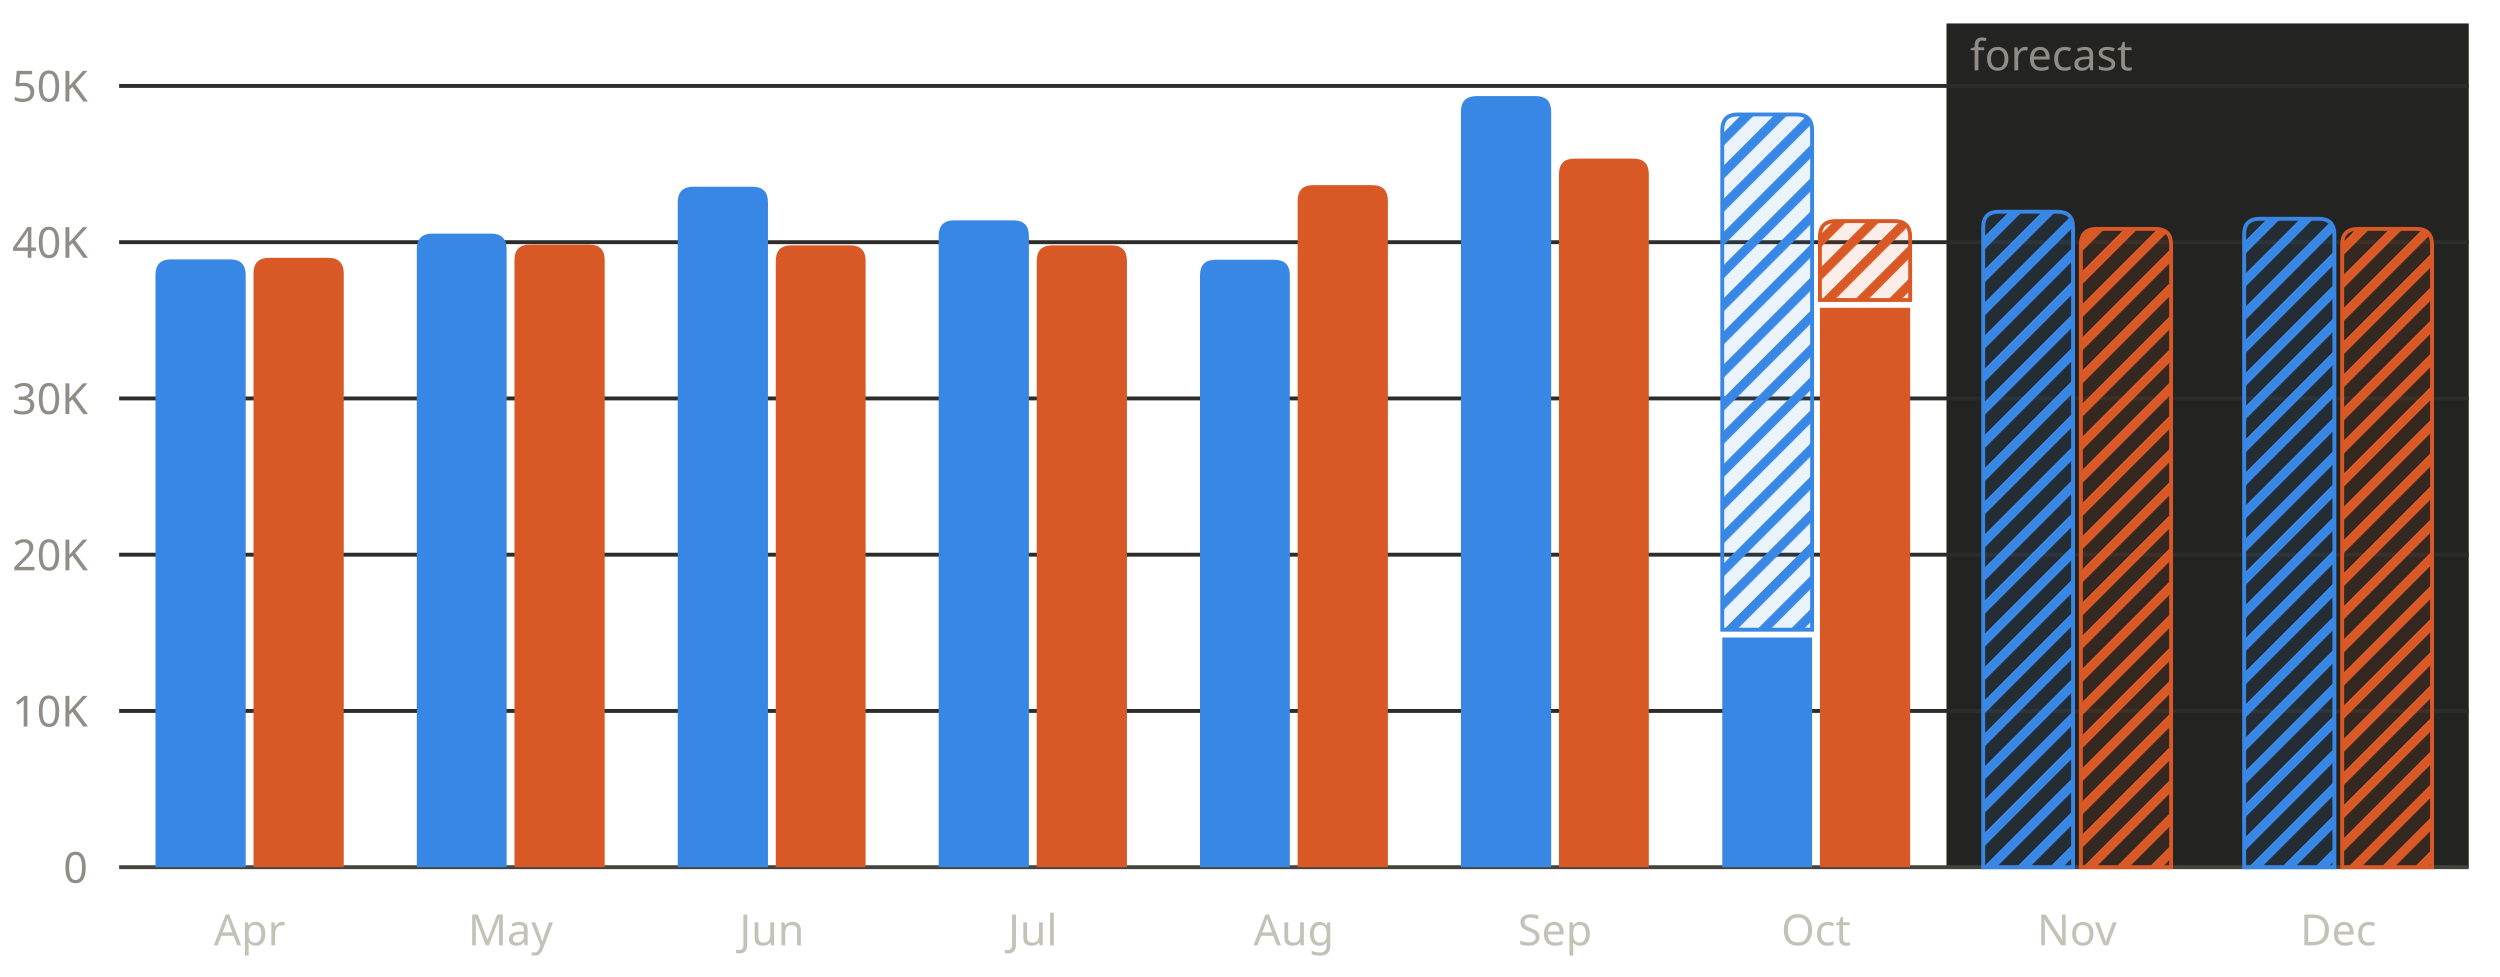
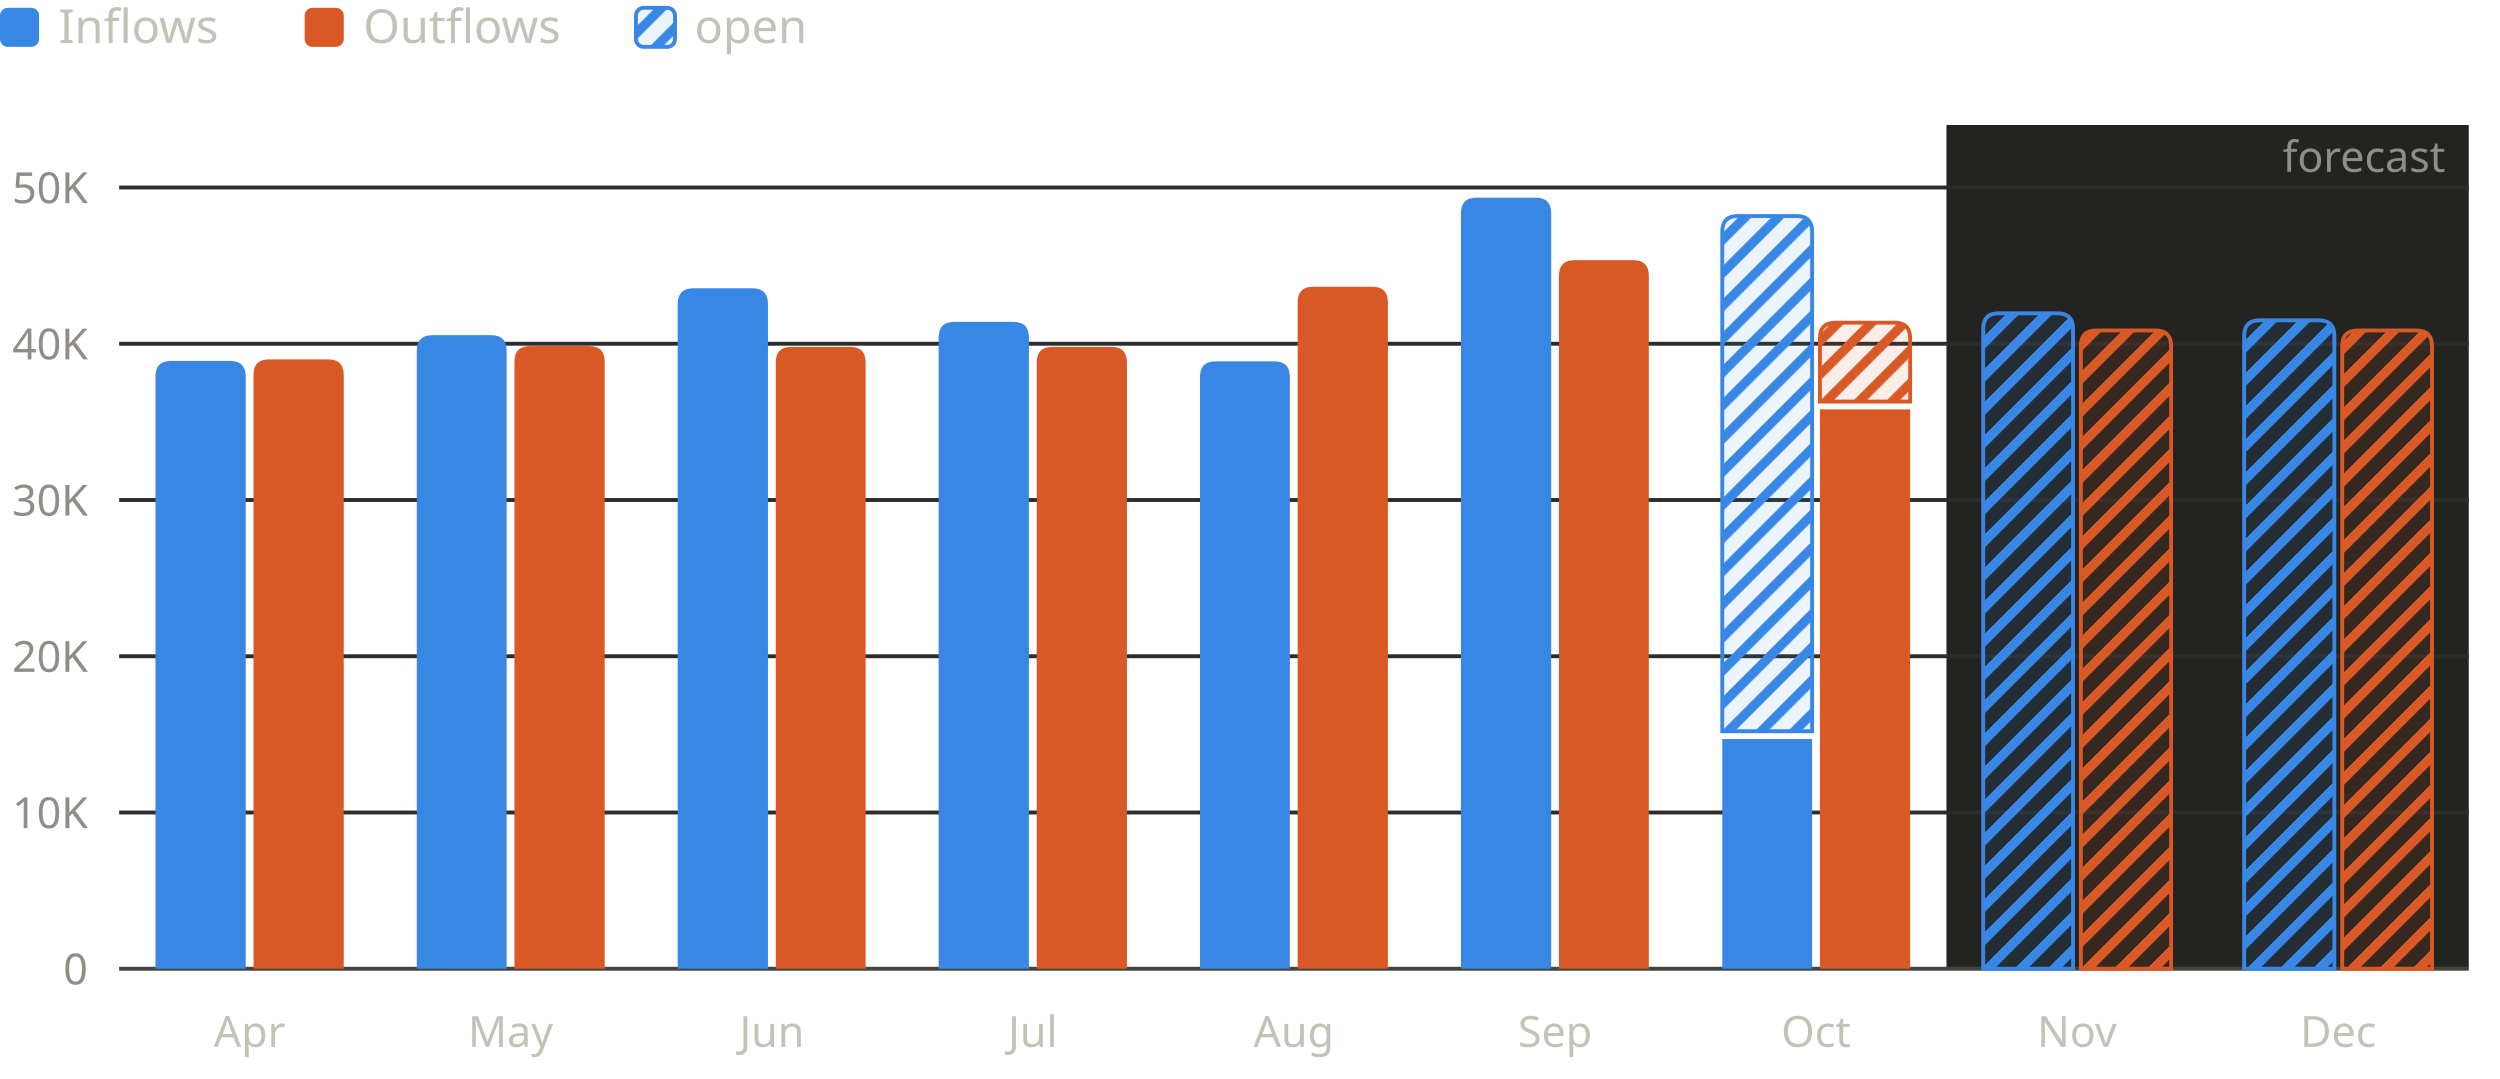
- <svg xmlns="http://www.w3.org/2000/svg" class="bareink" viewBox="0 0 640 250" width="640" height="250" role="img" aria-label="Inflows and outflows move together, near $40k a month" font-family="system-ui,sans-serif" font-size="11" fill="#8f8d86" style="overflow:visible;max-width:100%;height:auto">
+ <svg xmlns="http://www.w3.org/2000/svg" class="bareink" viewBox="0 0 640 276" width="640" height="276" role="img" aria-label="Inflows and outflows move together, near $40k a month" font-family="system-ui,sans-serif" font-size="11" fill="#8f8d86" style="overflow:visible;max-width:100%;height:auto">
  <defs>
    <pattern id="biiheghus1" patternUnits="userSpaceOnUse" width="6" height="6" patternTransform="rotate(45)">
      <rect width="6" height="6" fill="#3987e5" fill-opacity="0.1" />
      <rect width="2.4" height="6" fill="#3987e5" />
    </pattern>
    <pattern id="biiheghus2" patternUnits="userSpaceOnUse" width="6" height="6" patternTransform="rotate(45)">
      <rect width="6" height="6" fill="#d95926" fill-opacity="0.1" />
      <rect width="2.4" height="6" fill="#d95926" />
    </pattern>
  </defs>
-   <rect x="498.3" y="6" width="133.7" height="216" fill="#232321" />
-   <text x="504.3" y="18">forecast</text>
-   <line x1="30.5" x2="632" y1="222" y2="222" stroke="#44443f" />
-   <text x="22.5" y="226" text-anchor="end">0</text>
-   <line x1="30.5" x2="632" y1="182" y2="182" stroke="#2c2c2a" />
-   <text x="22.5" y="186" text-anchor="end">10K</text>
-   <line x1="30.5" x2="632" y1="142" y2="142" stroke="#2c2c2a" />
-   <text x="22.5" y="146" text-anchor="end">20K</text>
-   <line x1="30.5" x2="632" y1="102" y2="102" stroke="#2c2c2a" />
-   <text x="22.5" y="106" text-anchor="end">30K</text>
-   <line x1="30.5" x2="632" y1="62" y2="62" stroke="#2c2c2a" />
-   <text x="22.5" y="66" text-anchor="end">40K</text>
-   <line x1="30.5" x2="632" y1="22" y2="22" stroke="#2c2c2a" />
-   <text x="22.5" y="26" text-anchor="end">50K</text>
-   <path d="M43.8,66.4H58.9Q62.9,66.4 62.9,70.4V222H39.8V70.4Q39.8,66.4 43.8,66.4Z" fill="#3987e5" />
-   <path d="M68.9,66H84Q88,66 88,70V222H64.9V70Q64.9,66 68.9,66Z" fill="#d95926" />
-   <text x="63.9" y="242" text-anchor="middle" fill="#c3c2b7">Apr</text>
-   <rect x="30.5" y="22" width="66.8" height="200" fill="transparent" tabindex="0" data-i="0" />
-   <path d="M110.7,59.8H125.7Q129.7,59.8 129.7,63.8V222H106.7V63.8Q106.7,59.8 110.7,59.8Z" fill="#3987e5" />
-   <path d="M135.7,62.6H150.8Q154.8,62.6 154.8,66.6V222H131.7V66.6Q131.7,62.6 135.7,62.6Z" fill="#d95926" />
-   <text x="130.7" y="242" text-anchor="middle" fill="#c3c2b7">May</text>
-   <rect x="97.3" y="22" width="66.8" height="200" fill="transparent" tabindex="0" data-i="1" />
-   <path d="M177.5,47.8H192.6Q196.6,47.8 196.6,51.8V222H173.5V51.8Q173.5,47.8 177.5,47.8Z" fill="#3987e5" />
-   <path d="M202.6,62.8H217.6Q221.6,62.8 221.6,66.8V222H198.6V66.8Q198.6,62.8 202.6,62.8Z" fill="#d95926" />
-   <text x="197.6" y="242" text-anchor="middle" fill="#c3c2b7">Jun</text>
-   <rect x="164.2" y="22" width="66.8" height="200" fill="transparent" tabindex="0" data-i="2" />
-   <path d="M244.3,56.4H259.4Q263.4,56.4 263.4,60.4V222H240.3V60.4Q240.3,56.4 244.3,56.4Z" fill="#3987e5" />
-   <path d="M269.4,62.8H284.5Q288.5,62.8 288.5,66.8V222H265.4V66.8Q265.4,62.8 269.4,62.8Z" fill="#d95926" />
-   <text x="264.4" y="242" text-anchor="middle" fill="#c3c2b7">Jul</text>
-   <rect x="231" y="22" width="66.8" height="200" fill="transparent" tabindex="0" data-i="3" />
-   <path d="M311.2,66.5H326.2Q330.2,66.5 330.2,70.5V222H307.2V70.5Q307.2,66.5 311.2,66.5Z" fill="#3987e5" />
-   <path d="M336.2,47.4H351.3Q355.3,47.4 355.3,51.4V222H332.2V51.4Q332.2,47.4 336.2,47.4Z" fill="#d95926" />
-   <text x="331.2" y="242" text-anchor="middle" fill="#c3c2b7">Aug</text>
-   <rect x="297.8" y="22" width="66.8" height="200" fill="transparent" tabindex="0" data-i="4" />
-   <path d="M378,24.6H393.1Q397.1,24.6 397.1,28.6V222H374V28.6Q374,24.6 378,24.6Z" fill="#3987e5" />
-   <path d="M403.1,40.6H418.1Q422.1,40.6 422.1,44.6V222H399.1V44.6Q399.1,40.6 403.1,40.6Z" fill="#d95926" />
-   <text x="398.1" y="242" text-anchor="middle" fill="#c3c2b7">Sep</text>
-   <rect x="364.7" y="22" width="66.8" height="200" fill="transparent" tabindex="0" data-i="5" />
-   <path d="M440.9,163.2H463.9V222H440.9V163.2Z" fill="#3987e5" />
-   <path d="M444.9,29.3H459.9Q463.9,29.3 463.9,33.3V161.2H440.9V33.3Q440.9,29.3 444.9,29.3Z" fill="url(#biiheghus1)" stroke="#3987e5" />
-   <path d="M465.9,78.8H489V222H465.9V78.8Z" fill="#d95926" />
-   <path d="M469.9,56.6H485Q489,56.6 489,60.6V76.8H465.9V60.6Q465.9,56.6 469.9,56.6Z" fill="url(#biiheghus2)" stroke="#d95926" />
-   <text x="464.9" y="242" text-anchor="middle" fill="#c3c2b7">Oct</text>
-   <rect x="431.5" y="22" width="66.8" height="200" fill="transparent" tabindex="0" data-i="6" />
-   <path d="M511.7,54.2H526.7Q530.7,54.2 530.7,58.2V222H507.7V58.2Q507.7,54.2 511.7,54.2Z" fill="url(#biiheghus1)" stroke="#3987e5" />
-   <path d="M536.7,58.6H551.8Q555.8,58.6 555.8,62.6V222H532.7V62.6Q532.7,58.6 536.7,58.6Z" fill="url(#biiheghus2)" stroke="#d95926" />
-   <text x="531.7" y="242" text-anchor="middle" fill="#c3c2b7">Nov</text>
-   <rect x="498.3" y="22" width="66.8" height="200" fill="transparent" tabindex="0" data-i="7" />
-   <path d="M578.5,56H593.6Q597.6,56 597.6,60V222H574.5V60Q574.5,56 578.5,56Z" fill="url(#biiheghus1)" stroke="#3987e5" />
-   <path d="M603.6,58.6H618.6Q622.6,58.6 622.6,62.6V222H599.6V62.6Q599.6,58.6 603.6,58.6Z" fill="url(#biiheghus2)" stroke="#d95926" />
-   <text x="598.6" y="242" text-anchor="middle" fill="#c3c2b7">Dec</text>
-   <rect x="565.2" y="22" width="66.8" height="200" fill="transparent" tabindex="0" data-i="8" />
+   <rect x="0" y="2" width="10" height="10" rx="2" fill="#3987e5" />
+   <text x="15" y="11" font-size="12" fill="#c3c2b7">Inflows</text>
+   <rect x="78" y="2" width="10" height="10" rx="2" fill="#d95926" />
+   <text x="93" y="11" font-size="12" fill="#c3c2b7">Outflows</text>
+   <rect x="162.8" y="2" width="10" height="10" rx="2" fill="url(#biiheghus1)" stroke="#3987e5" />
+   <text x="177.8" y="11" font-size="12" fill="#c3c2b7">open</text>
+   <rect x="498.3" y="32" width="133.7" height="216" fill="#232321" />
+   <text x="626" y="44" text-anchor="end">forecast</text>
+   <line x1="30.5" x2="632" y1="248" y2="248" stroke="#44443f" />
+   <text x="22.5" y="252" text-anchor="end">0</text>
+   <line x1="30.5" x2="632" y1="208" y2="208" stroke="#2c2c2a" />
+   <text x="22.5" y="212" text-anchor="end">10K</text>
+   <line x1="30.5" x2="632" y1="168" y2="168" stroke="#2c2c2a" />
+   <text x="22.5" y="172" text-anchor="end">20K</text>
+   <line x1="30.5" x2="632" y1="128" y2="128" stroke="#2c2c2a" />
+   <text x="22.5" y="132" text-anchor="end">30K</text>
+   <line x1="30.5" x2="632" y1="88" y2="88" stroke="#2c2c2a" />
+   <text x="22.5" y="92" text-anchor="end">40K</text>
+   <line x1="30.5" x2="632" y1="48" y2="48" stroke="#2c2c2a" />
+   <text x="22.5" y="52" text-anchor="end">50K</text>
+   <path d="M43.8,92.4H58.9Q62.9,92.4 62.9,96.4V248H39.8V96.4Q39.8,92.4 43.8,92.4Z" fill="#3987e5" />
+   <path d="M68.9,92H84Q88,92 88,96V248H64.9V96Q64.9,92 68.9,92Z" fill="#d95926" />
+   <text x="63.9" y="268" text-anchor="middle" fill="#c3c2b7">Apr</text>
+   <rect x="30.5" y="48" width="66.8" height="200" fill="transparent" tabindex="0" data-i="0" />
+   <path d="M110.7,85.8H125.7Q129.7,85.8 129.7,89.8V248H106.7V89.8Q106.7,85.8 110.7,85.8Z" fill="#3987e5" />
+   <path d="M135.7,88.6H150.8Q154.8,88.6 154.8,92.6V248H131.7V92.6Q131.7,88.6 135.7,88.6Z" fill="#d95926" />
+   <text x="130.7" y="268" text-anchor="middle" fill="#c3c2b7">May</text>
+   <rect x="97.3" y="48" width="66.8" height="200" fill="transparent" tabindex="0" data-i="1" />
+   <path d="M177.5,73.8H192.6Q196.6,73.8 196.6,77.8V248H173.5V77.8Q173.5,73.8 177.5,73.8Z" fill="#3987e5" />
+   <path d="M202.6,88.8H217.6Q221.6,88.8 221.6,92.8V248H198.6V92.8Q198.6,88.8 202.6,88.8Z" fill="#d95926" />
+   <text x="197.6" y="268" text-anchor="middle" fill="#c3c2b7">Jun</text>
+   <rect x="164.2" y="48" width="66.8" height="200" fill="transparent" tabindex="0" data-i="2" />
+   <path d="M244.3,82.4H259.4Q263.4,82.4 263.4,86.4V248H240.3V86.4Q240.3,82.4 244.3,82.4Z" fill="#3987e5" />
+   <path d="M269.4,88.8H284.5Q288.5,88.8 288.5,92.8V248H265.4V92.8Q265.4,88.8 269.4,88.8Z" fill="#d95926" />
+   <text x="264.4" y="268" text-anchor="middle" fill="#c3c2b7">Jul</text>
+   <rect x="231" y="48" width="66.8" height="200" fill="transparent" tabindex="0" data-i="3" />
+   <path d="M311.2,92.5H326.2Q330.2,92.5 330.2,96.5V248H307.2V96.5Q307.2,92.5 311.2,92.5Z" fill="#3987e5" />
+   <path d="M336.2,73.4H351.3Q355.3,73.4 355.3,77.4V248H332.2V77.4Q332.2,73.4 336.2,73.4Z" fill="#d95926" />
+   <text x="331.2" y="268" text-anchor="middle" fill="#c3c2b7">Aug</text>
+   <rect x="297.8" y="48" width="66.8" height="200" fill="transparent" tabindex="0" data-i="4" />
+   <path d="M378,50.6H393.1Q397.1,50.6 397.1,54.6V248H374V54.6Q374,50.6 378,50.6Z" fill="#3987e5" />
+   <path d="M403.1,66.6H418.1Q422.1,66.6 422.1,70.6V248H399.1V70.6Q399.1,66.6 403.1,66.6Z" fill="#d95926" />
+   <text x="398.1" y="268" text-anchor="middle" fill="#c3c2b7">Sep</text>
+   <rect x="364.7" y="48" width="66.8" height="200" fill="transparent" tabindex="0" data-i="5" />
+   <path d="M440.9,189.2H463.9V248H440.9V189.2Z" fill="#3987e5" />
+   <path d="M444.9,55.3H459.9Q463.9,55.3 463.9,59.3V187.2H440.9V59.3Q440.9,55.3 444.9,55.3Z" fill="url(#biiheghus1)" stroke="#3987e5" />
+   <path d="M465.9,104.8H489V248H465.9V104.8Z" fill="#d95926" />
+   <path d="M469.9,82.6H485Q489,82.6 489,86.6V102.8H465.9V86.6Q465.9,82.6 469.9,82.6Z" fill="url(#biiheghus2)" stroke="#d95926" />
+   <text x="464.9" y="268" text-anchor="middle" fill="#c3c2b7">Oct</text>
+   <rect x="431.5" y="48" width="66.8" height="200" fill="transparent" tabindex="0" data-i="6" />
+   <path d="M511.7,80.2H526.7Q530.7,80.2 530.7,84.2V248H507.7V84.2Q507.7,80.2 511.7,80.2Z" fill="url(#biiheghus1)" stroke="#3987e5" />
+   <path d="M536.7,84.6H551.8Q555.8,84.6 555.8,88.6V248H532.7V88.6Q532.7,84.6 536.7,84.6Z" fill="url(#biiheghus2)" stroke="#d95926" />
+   <text x="531.7" y="268" text-anchor="middle" fill="#c3c2b7">Nov</text>
+   <rect x="498.3" y="48" width="66.8" height="200" fill="transparent" tabindex="0" data-i="7" />
+   <path d="M578.5,82H593.6Q597.6,82 597.6,86V248H574.5V86Q574.5,82 578.5,82Z" fill="url(#biiheghus1)" stroke="#3987e5" />
+   <path d="M603.6,84.6H618.6Q622.6,84.6 622.6,88.6V248H599.6V88.6Q599.6,84.6 603.6,84.6Z" fill="url(#biiheghus2)" stroke="#d95926" />
+   <text x="598.6" y="268" text-anchor="middle" fill="#c3c2b7">Dec</text>
+   <rect x="565.2" y="48" width="66.8" height="200" fill="transparent" tabindex="0" data-i="8" />
</svg>
